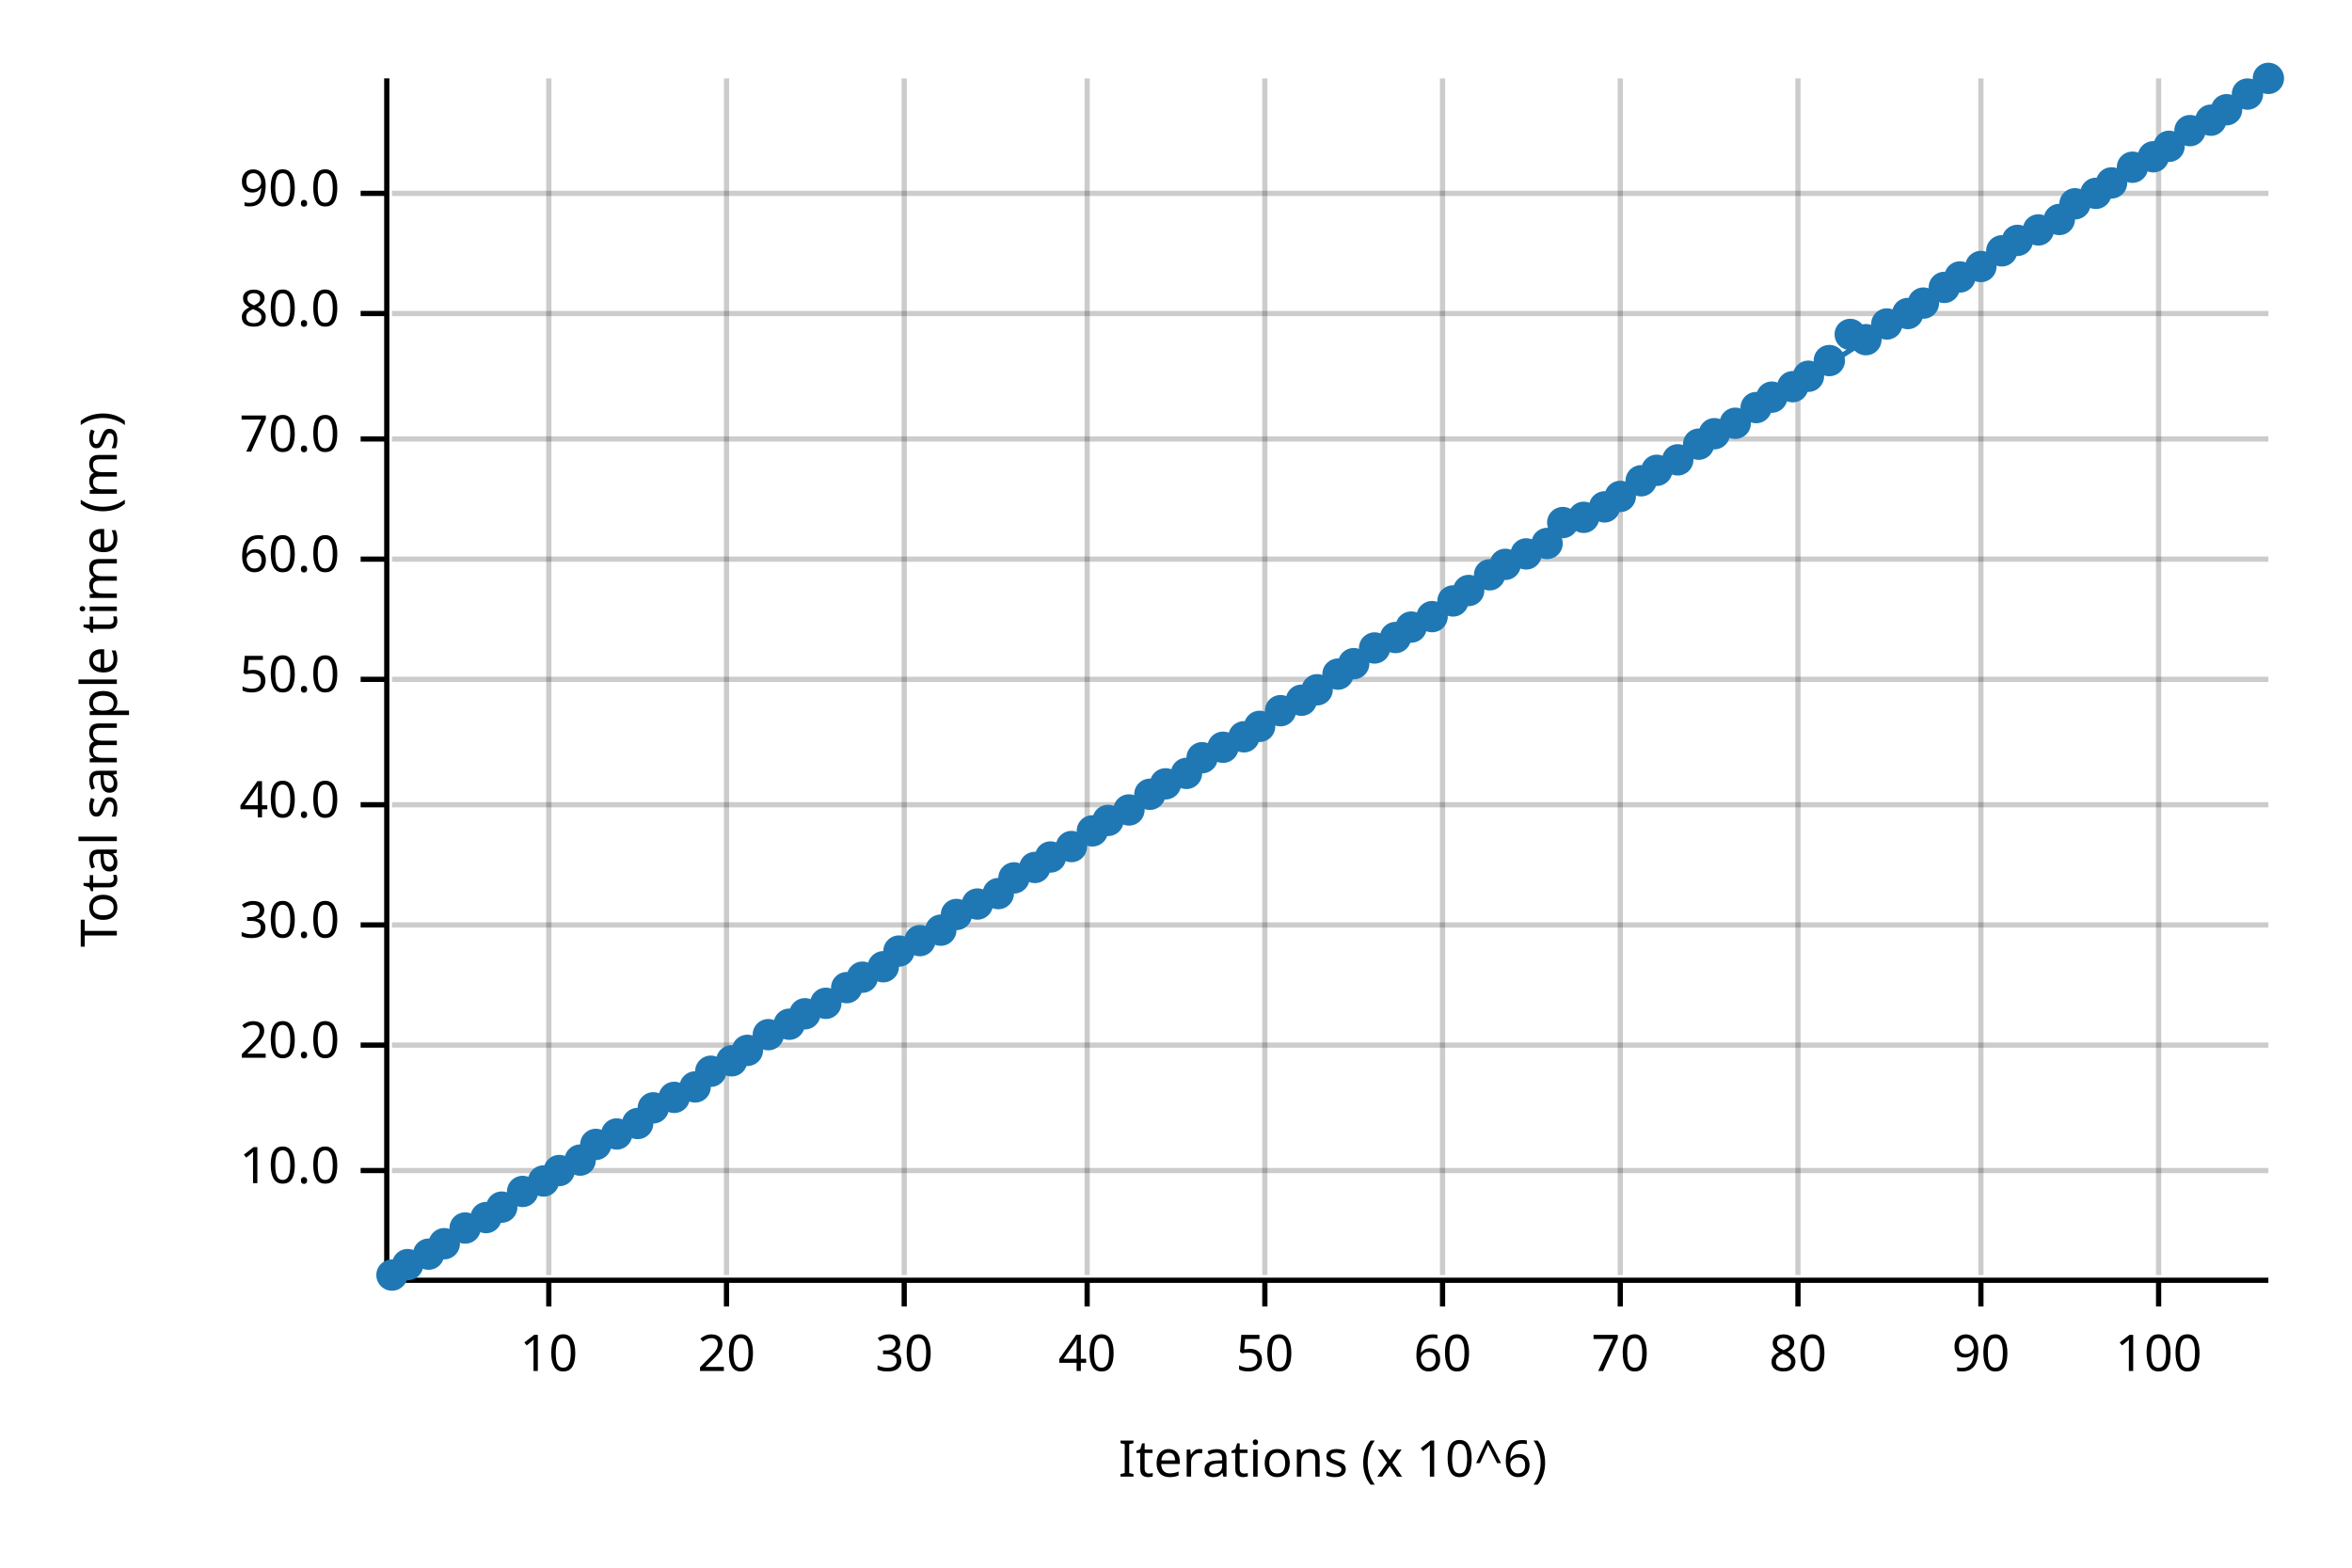
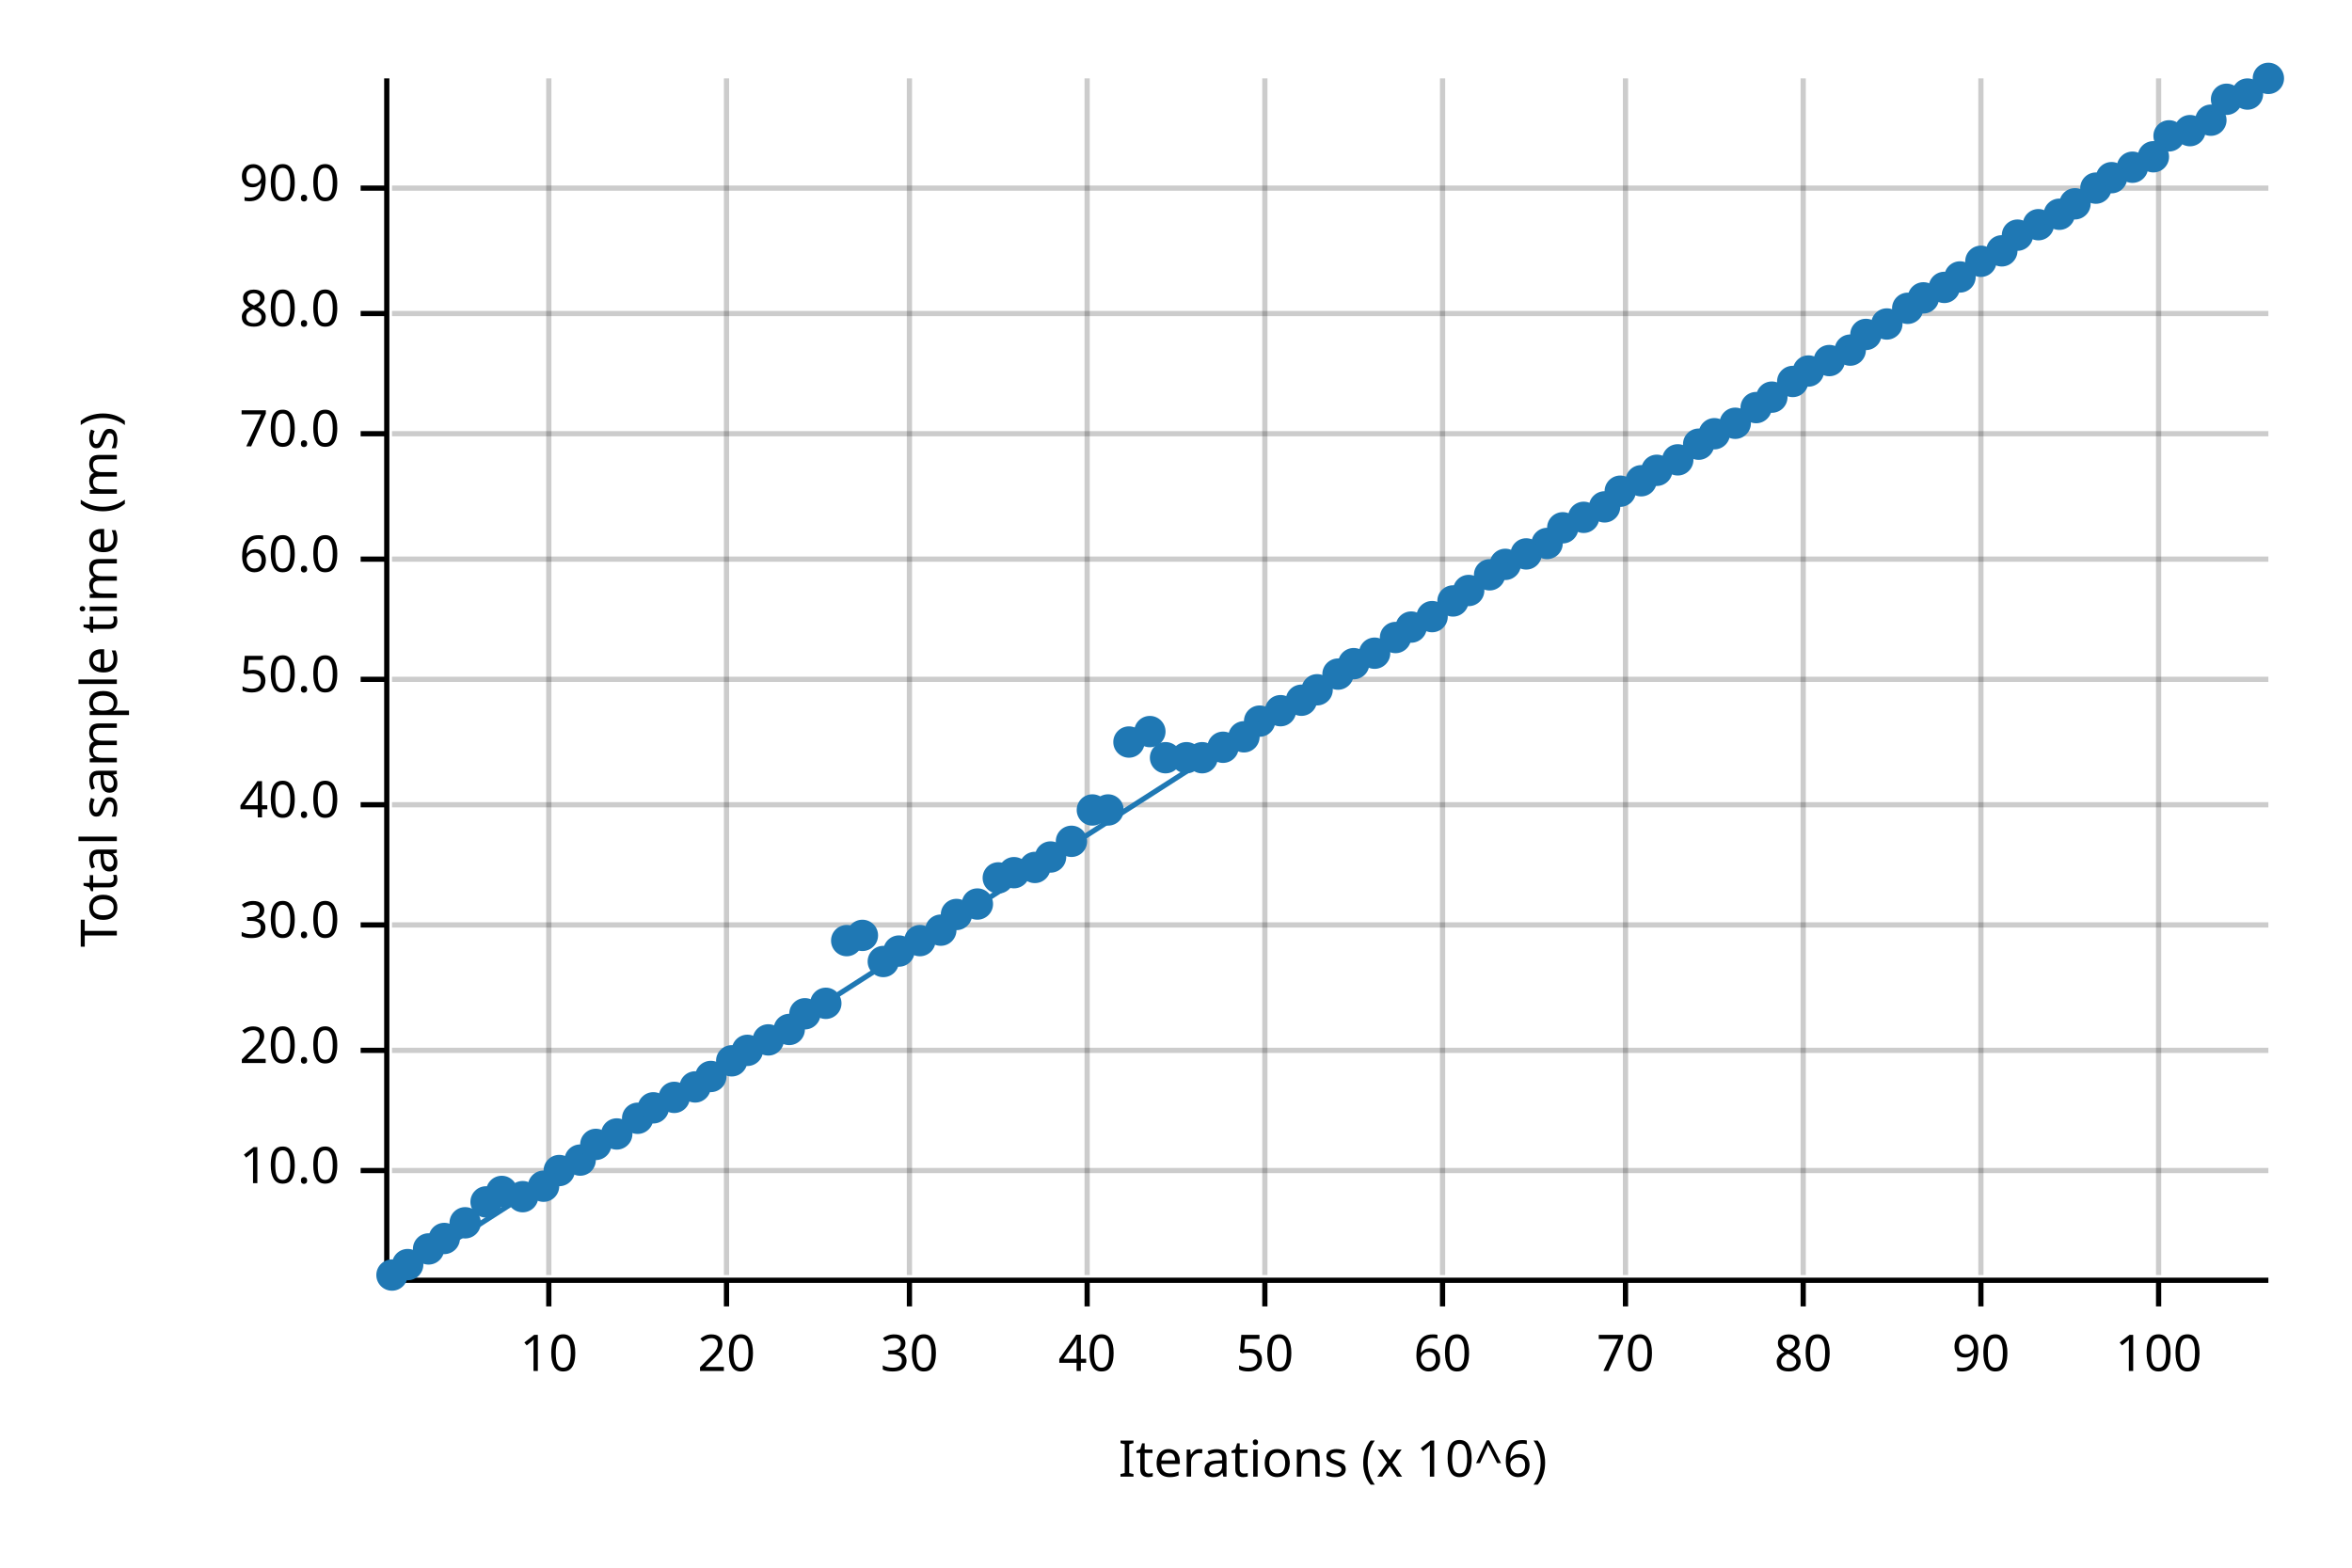
<svg xmlns="http://www.w3.org/2000/svg" width="450" height="300" viewBox="0 0 450 300">
  <text x="15" y="130" dy="0.76em" text-anchor="middle" font-family="sans-serif" font-size="9.677" opacity="1" fill="#000000" transform="rotate(270, 15, 130)">
Total sample time (ms)
</text>
  <text x="255" y="285" dy="-0.5ex" text-anchor="middle" font-family="sans-serif" font-size="9.677" opacity="1" fill="#000000">
Iterations (x 10^6)
</text>
  <line opacity="0.2" stroke="#000000" stroke-width="1" x1="105" y1="244" x2="105" y2="15" />
  <line opacity="0.2" stroke="#000000" stroke-width="1" x1="139" y1="244" x2="139" y2="15" />
-   <line opacity="0.2" stroke="#000000" stroke-width="1" x1="173" y1="244" x2="173" y2="15" />
+   <line opacity="0.2" stroke="#000000" stroke-width="1" x1="174" y1="244" x2="174" y2="15" />
  <line opacity="0.2" stroke="#000000" stroke-width="1" x1="208" y1="244" x2="208" y2="15" />
  <line opacity="0.2" stroke="#000000" stroke-width="1" x1="242" y1="244" x2="242" y2="15" />
  <line opacity="0.2" stroke="#000000" stroke-width="1" x1="276" y1="244" x2="276" y2="15" />
-   <line opacity="0.2" stroke="#000000" stroke-width="1" x1="310" y1="244" x2="310" y2="15" />
-   <line opacity="0.2" stroke="#000000" stroke-width="1" x1="344" y1="244" x2="344" y2="15" />
+   <line opacity="0.2" stroke="#000000" stroke-width="1" x1="311" y1="244" x2="311" y2="15" />
+   <line opacity="0.2" stroke="#000000" stroke-width="1" x1="345" y1="244" x2="345" y2="15" />
  <line opacity="0.2" stroke="#000000" stroke-width="1" x1="379" y1="244" x2="379" y2="15" />
  <line opacity="0.2" stroke="#000000" stroke-width="1" x1="413" y1="244" x2="413" y2="15" />
  <line opacity="0.2" stroke="#000000" stroke-width="1" x1="75" y1="224" x2="434" y2="224" />
-   <line opacity="0.2" stroke="#000000" stroke-width="1" x1="75" y1="200" x2="434" y2="200" />
+   <line opacity="0.2" stroke="#000000" stroke-width="1" x1="75" y1="201" x2="434" y2="201" />
  <line opacity="0.2" stroke="#000000" stroke-width="1" x1="75" y1="177" x2="434" y2="177" />
  <line opacity="0.2" stroke="#000000" stroke-width="1" x1="75" y1="154" x2="434" y2="154" />
  <line opacity="0.2" stroke="#000000" stroke-width="1" x1="75" y1="130" x2="434" y2="130" />
  <line opacity="0.2" stroke="#000000" stroke-width="1" x1="75" y1="107" x2="434" y2="107" />
-   <line opacity="0.2" stroke="#000000" stroke-width="1" x1="75" y1="84" x2="434" y2="84" />
+   <line opacity="0.2" stroke="#000000" stroke-width="1" x1="75" y1="83" x2="434" y2="83" />
  <line opacity="0.2" stroke="#000000" stroke-width="1" x1="75" y1="60" x2="434" y2="60" />
-   <line opacity="0.2" stroke="#000000" stroke-width="1" x1="75" y1="37" x2="434" y2="37" />
+   <line opacity="0.2" stroke="#000000" stroke-width="1" x1="75" y1="36" x2="434" y2="36" />
  <polyline fill="none" opacity="1" stroke="#000000" stroke-width="1" points="74,15 74,244 " />
  <text x="65" y="224" dy="0.5ex" text-anchor="end" font-family="sans-serif" font-size="9.677" opacity="1" fill="#000000">
10.0
</text>
  <polyline fill="none" opacity="1" stroke="#000000" stroke-width="1" points="69,224 74,224 " />
-   <text x="65" y="200" dy="0.5ex" text-anchor="end" font-family="sans-serif" font-size="9.677" opacity="1" fill="#000000">
+   <text x="65" y="201" dy="0.5ex" text-anchor="end" font-family="sans-serif" font-size="9.677" opacity="1" fill="#000000">
20.0
</text>
-   <polyline fill="none" opacity="1" stroke="#000000" stroke-width="1" points="69,200 74,200 " />
+   <polyline fill="none" opacity="1" stroke="#000000" stroke-width="1" points="69,201 74,201 " />
  <text x="65" y="177" dy="0.5ex" text-anchor="end" font-family="sans-serif" font-size="9.677" opacity="1" fill="#000000">
30.0
</text>
  <polyline fill="none" opacity="1" stroke="#000000" stroke-width="1" points="69,177 74,177 " />
  <text x="65" y="154" dy="0.5ex" text-anchor="end" font-family="sans-serif" font-size="9.677" opacity="1" fill="#000000">
40.0
</text>
  <polyline fill="none" opacity="1" stroke="#000000" stroke-width="1" points="69,154 74,154 " />
  <text x="65" y="130" dy="0.5ex" text-anchor="end" font-family="sans-serif" font-size="9.677" opacity="1" fill="#000000">
50.0
</text>
  <polyline fill="none" opacity="1" stroke="#000000" stroke-width="1" points="69,130 74,130 " />
  <text x="65" y="107" dy="0.5ex" text-anchor="end" font-family="sans-serif" font-size="9.677" opacity="1" fill="#000000">
60.0
</text>
  <polyline fill="none" opacity="1" stroke="#000000" stroke-width="1" points="69,107 74,107 " />
-   <text x="65" y="84" dy="0.5ex" text-anchor="end" font-family="sans-serif" font-size="9.677" opacity="1" fill="#000000">
+   <text x="65" y="83" dy="0.5ex" text-anchor="end" font-family="sans-serif" font-size="9.677" opacity="1" fill="#000000">
70.0
</text>
-   <polyline fill="none" opacity="1" stroke="#000000" stroke-width="1" points="69,84 74,84 " />
+   <polyline fill="none" opacity="1" stroke="#000000" stroke-width="1" points="69,83 74,83 " />
  <text x="65" y="60" dy="0.5ex" text-anchor="end" font-family="sans-serif" font-size="9.677" opacity="1" fill="#000000">
80.0
</text>
  <polyline fill="none" opacity="1" stroke="#000000" stroke-width="1" points="69,60 74,60 " />
-   <text x="65" y="37" dy="0.5ex" text-anchor="end" font-family="sans-serif" font-size="9.677" opacity="1" fill="#000000">
+   <text x="65" y="36" dy="0.5ex" text-anchor="end" font-family="sans-serif" font-size="9.677" opacity="1" fill="#000000">
90.0
</text>
-   <polyline fill="none" opacity="1" stroke="#000000" stroke-width="1" points="69,37 74,37 " />
+   <polyline fill="none" opacity="1" stroke="#000000" stroke-width="1" points="69,36 74,36 " />
  <polyline fill="none" opacity="1" stroke="#000000" stroke-width="1" points="75,245 434,245 " />
  <text x="105" y="255" dy="0.76em" text-anchor="middle" font-family="sans-serif" font-size="9.677" opacity="1" fill="#000000">
10
</text>
  <polyline fill="none" opacity="1" stroke="#000000" stroke-width="1" points="105,245 105,250 " />
  <text x="139" y="255" dy="0.76em" text-anchor="middle" font-family="sans-serif" font-size="9.677" opacity="1" fill="#000000">
20
</text>
  <polyline fill="none" opacity="1" stroke="#000000" stroke-width="1" points="139,245 139,250 " />
-   <text x="173" y="255" dy="0.76em" text-anchor="middle" font-family="sans-serif" font-size="9.677" opacity="1" fill="#000000">
+   <text x="174" y="255" dy="0.76em" text-anchor="middle" font-family="sans-serif" font-size="9.677" opacity="1" fill="#000000">
30
</text>
-   <polyline fill="none" opacity="1" stroke="#000000" stroke-width="1" points="173,245 173,250 " />
+   <polyline fill="none" opacity="1" stroke="#000000" stroke-width="1" points="174,245 174,250 " />
  <text x="208" y="255" dy="0.76em" text-anchor="middle" font-family="sans-serif" font-size="9.677" opacity="1" fill="#000000">
40
</text>
  <polyline fill="none" opacity="1" stroke="#000000" stroke-width="1" points="208,245 208,250 " />
  <text x="242" y="255" dy="0.76em" text-anchor="middle" font-family="sans-serif" font-size="9.677" opacity="1" fill="#000000">
50
</text>
  <polyline fill="none" opacity="1" stroke="#000000" stroke-width="1" points="242,245 242,250 " />
  <text x="276" y="255" dy="0.76em" text-anchor="middle" font-family="sans-serif" font-size="9.677" opacity="1" fill="#000000">
60
</text>
  <polyline fill="none" opacity="1" stroke="#000000" stroke-width="1" points="276,245 276,250 " />
-   <text x="310" y="255" dy="0.76em" text-anchor="middle" font-family="sans-serif" font-size="9.677" opacity="1" fill="#000000">
+   <text x="311" y="255" dy="0.76em" text-anchor="middle" font-family="sans-serif" font-size="9.677" opacity="1" fill="#000000">
70
</text>
-   <polyline fill="none" opacity="1" stroke="#000000" stroke-width="1" points="310,245 310,250 " />
-   <text x="344" y="255" dy="0.76em" text-anchor="middle" font-family="sans-serif" font-size="9.677" opacity="1" fill="#000000">
+   <polyline fill="none" opacity="1" stroke="#000000" stroke-width="1" points="311,245 311,250 " />
+   <text x="345" y="255" dy="0.76em" text-anchor="middle" font-family="sans-serif" font-size="9.677" opacity="1" fill="#000000">
80
</text>
-   <polyline fill="none" opacity="1" stroke="#000000" stroke-width="1" points="344,245 344,250 " />
+   <polyline fill="none" opacity="1" stroke="#000000" stroke-width="1" points="345,245 345,250 " />
  <text x="379" y="255" dy="0.76em" text-anchor="middle" font-family="sans-serif" font-size="9.677" opacity="1" fill="#000000">
90
</text>
  <polyline fill="none" opacity="1" stroke="#000000" stroke-width="1" points="379,245 379,250 " />
  <text x="413" y="255" dy="0.76em" text-anchor="middle" font-family="sans-serif" font-size="9.677" opacity="1" fill="#000000">
100
</text>
  <polyline fill="none" opacity="1" stroke="#000000" stroke-width="1" points="413,245 413,250 " />
  <circle cx="75" cy="244" r="3" opacity="1" fill="#1F78B4" stroke="none" stroke-width="1" />
  <circle cx="78" cy="242" r="3" opacity="1" fill="#1F78B4" stroke="none" stroke-width="1" />
-   <circle cx="82" cy="240" r="3" opacity="1" fill="#1F78B4" stroke="none" stroke-width="1" />
-   <circle cx="85" cy="238" r="3" opacity="1" fill="#1F78B4" stroke="none" stroke-width="1" />
-   <circle cx="89" cy="235" r="3" opacity="1" fill="#1F78B4" stroke="none" stroke-width="1" />
-   <circle cx="93" cy="233" r="3" opacity="1" fill="#1F78B4" stroke="none" stroke-width="1" />
-   <circle cx="96" cy="231" r="3" opacity="1" fill="#1F78B4" stroke="none" stroke-width="1" />
-   <circle cx="100" cy="228" r="3" opacity="1" fill="#1F78B4" stroke="none" stroke-width="1" />
-   <circle cx="104" cy="226" r="3" opacity="1" fill="#1F78B4" stroke="none" stroke-width="1" />
+   <circle cx="82" cy="239" r="3" opacity="1" fill="#1F78B4" stroke="none" stroke-width="1" />
+   <circle cx="85" cy="237" r="3" opacity="1" fill="#1F78B4" stroke="none" stroke-width="1" />
+   <circle cx="89" cy="234" r="3" opacity="1" fill="#1F78B4" stroke="none" stroke-width="1" />
+   <circle cx="93" cy="230" r="3" opacity="1" fill="#1F78B4" stroke="none" stroke-width="1" />
+   <circle cx="96" cy="228" r="3" opacity="1" fill="#1F78B4" stroke="none" stroke-width="1" />
+   <circle cx="100" cy="229" r="3" opacity="1" fill="#1F78B4" stroke="none" stroke-width="1" />
+   <circle cx="104" cy="227" r="3" opacity="1" fill="#1F78B4" stroke="none" stroke-width="1" />
  <circle cx="107" cy="224" r="3" opacity="1" fill="#1F78B4" stroke="none" stroke-width="1" />
  <circle cx="111" cy="222" r="3" opacity="1" fill="#1F78B4" stroke="none" stroke-width="1" />
  <circle cx="114" cy="219" r="3" opacity="1" fill="#1F78B4" stroke="none" stroke-width="1" />
  <circle cx="118" cy="217" r="3" opacity="1" fill="#1F78B4" stroke="none" stroke-width="1" />
-   <circle cx="122" cy="215" r="3" opacity="1" fill="#1F78B4" stroke="none" stroke-width="1" />
+   <circle cx="122" cy="214" r="3" opacity="1" fill="#1F78B4" stroke="none" stroke-width="1" />
  <circle cx="125" cy="212" r="3" opacity="1" fill="#1F78B4" stroke="none" stroke-width="1" />
  <circle cx="129" cy="210" r="3" opacity="1" fill="#1F78B4" stroke="none" stroke-width="1" />
  <circle cx="133" cy="208" r="3" opacity="1" fill="#1F78B4" stroke="none" stroke-width="1" />
-   <circle cx="136" cy="205" r="3" opacity="1" fill="#1F78B4" stroke="none" stroke-width="1" />
+   <circle cx="136" cy="206" r="3" opacity="1" fill="#1F78B4" stroke="none" stroke-width="1" />
  <circle cx="140" cy="203" r="3" opacity="1" fill="#1F78B4" stroke="none" stroke-width="1" />
  <circle cx="143" cy="201" r="3" opacity="1" fill="#1F78B4" stroke="none" stroke-width="1" />
-   <circle cx="147" cy="198" r="3" opacity="1" fill="#1F78B4" stroke="none" stroke-width="1" />
-   <circle cx="151" cy="196" r="3" opacity="1" fill="#1F78B4" stroke="none" stroke-width="1" />
+   <circle cx="147" cy="199" r="3" opacity="1" fill="#1F78B4" stroke="none" stroke-width="1" />
+   <circle cx="151" cy="197" r="3" opacity="1" fill="#1F78B4" stroke="none" stroke-width="1" />
  <circle cx="154" cy="194" r="3" opacity="1" fill="#1F78B4" stroke="none" stroke-width="1" />
  <circle cx="158" cy="192" r="3" opacity="1" fill="#1F78B4" stroke="none" stroke-width="1" />
-   <circle cx="162" cy="189" r="3" opacity="1" fill="#1F78B4" stroke="none" stroke-width="1" />
-   <circle cx="165" cy="187" r="3" opacity="1" fill="#1F78B4" stroke="none" stroke-width="1" />
-   <circle cx="169" cy="185" r="3" opacity="1" fill="#1F78B4" stroke="none" stroke-width="1" />
+   <circle cx="162" cy="180" r="3" opacity="1" fill="#1F78B4" stroke="none" stroke-width="1" />
+   <circle cx="165" cy="179" r="3" opacity="1" fill="#1F78B4" stroke="none" stroke-width="1" />
+   <circle cx="169" cy="184" r="3" opacity="1" fill="#1F78B4" stroke="none" stroke-width="1" />
  <circle cx="172" cy="182" r="3" opacity="1" fill="#1F78B4" stroke="none" stroke-width="1" />
  <circle cx="176" cy="180" r="3" opacity="1" fill="#1F78B4" stroke="none" stroke-width="1" />
  <circle cx="180" cy="178" r="3" opacity="1" fill="#1F78B4" stroke="none" stroke-width="1" />
  <circle cx="183" cy="175" r="3" opacity="1" fill="#1F78B4" stroke="none" stroke-width="1" />
  <circle cx="187" cy="173" r="3" opacity="1" fill="#1F78B4" stroke="none" stroke-width="1" />
-   <circle cx="191" cy="171" r="3" opacity="1" fill="#1F78B4" stroke="none" stroke-width="1" />
-   <circle cx="194" cy="168" r="3" opacity="1" fill="#1F78B4" stroke="none" stroke-width="1" />
+   <circle cx="191" cy="168" r="3" opacity="1" fill="#1F78B4" stroke="none" stroke-width="1" />
+   <circle cx="194" cy="167" r="3" opacity="1" fill="#1F78B4" stroke="none" stroke-width="1" />
  <circle cx="198" cy="166" r="3" opacity="1" fill="#1F78B4" stroke="none" stroke-width="1" />
  <circle cx="201" cy="164" r="3" opacity="1" fill="#1F78B4" stroke="none" stroke-width="1" />
-   <circle cx="205" cy="162" r="3" opacity="1" fill="#1F78B4" stroke="none" stroke-width="1" />
-   <circle cx="209" cy="159" r="3" opacity="1" fill="#1F78B4" stroke="none" stroke-width="1" />
-   <circle cx="212" cy="157" r="3" opacity="1" fill="#1F78B4" stroke="none" stroke-width="1" />
-   <circle cx="216" cy="155" r="3" opacity="1" fill="#1F78B4" stroke="none" stroke-width="1" />
-   <circle cx="220" cy="152" r="3" opacity="1" fill="#1F78B4" stroke="none" stroke-width="1" />
-   <circle cx="223" cy="150" r="3" opacity="1" fill="#1F78B4" stroke="none" stroke-width="1" />
-   <circle cx="227" cy="148" r="3" opacity="1" fill="#1F78B4" stroke="none" stroke-width="1" />
+   <circle cx="205" cy="161" r="3" opacity="1" fill="#1F78B4" stroke="none" stroke-width="1" />
+   <circle cx="209" cy="155" r="3" opacity="1" fill="#1F78B4" stroke="none" stroke-width="1" />
+   <circle cx="212" cy="155" r="3" opacity="1" fill="#1F78B4" stroke="none" stroke-width="1" />
+   <circle cx="216" cy="142" r="3" opacity="1" fill="#1F78B4" stroke="none" stroke-width="1" />
+   <circle cx="220" cy="140" r="3" opacity="1" fill="#1F78B4" stroke="none" stroke-width="1" />
+   <circle cx="223" cy="145" r="3" opacity="1" fill="#1F78B4" stroke="none" stroke-width="1" />
+   <circle cx="227" cy="145" r="3" opacity="1" fill="#1F78B4" stroke="none" stroke-width="1" />
  <circle cx="230" cy="145" r="3" opacity="1" fill="#1F78B4" stroke="none" stroke-width="1" />
  <circle cx="234" cy="143" r="3" opacity="1" fill="#1F78B4" stroke="none" stroke-width="1" />
  <circle cx="238" cy="141" r="3" opacity="1" fill="#1F78B4" stroke="none" stroke-width="1" />
-   <circle cx="241" cy="139" r="3" opacity="1" fill="#1F78B4" stroke="none" stroke-width="1" />
+   <circle cx="241" cy="138" r="3" opacity="1" fill="#1F78B4" stroke="none" stroke-width="1" />
  <circle cx="245" cy="136" r="3" opacity="1" fill="#1F78B4" stroke="none" stroke-width="1" />
  <circle cx="249" cy="134" r="3" opacity="1" fill="#1F78B4" stroke="none" stroke-width="1" />
  <circle cx="252" cy="132" r="3" opacity="1" fill="#1F78B4" stroke="none" stroke-width="1" />
  <circle cx="256" cy="129" r="3" opacity="1" fill="#1F78B4" stroke="none" stroke-width="1" />
  <circle cx="259" cy="127" r="3" opacity="1" fill="#1F78B4" stroke="none" stroke-width="1" />
-   <circle cx="263" cy="124" r="3" opacity="1" fill="#1F78B4" stroke="none" stroke-width="1" />
+   <circle cx="263" cy="125" r="3" opacity="1" fill="#1F78B4" stroke="none" stroke-width="1" />
  <circle cx="267" cy="122" r="3" opacity="1" fill="#1F78B4" stroke="none" stroke-width="1" />
  <circle cx="270" cy="120" r="3" opacity="1" fill="#1F78B4" stroke="none" stroke-width="1" />
  <circle cx="274" cy="118" r="3" opacity="1" fill="#1F78B4" stroke="none" stroke-width="1" />
  <circle cx="278" cy="115" r="3" opacity="1" fill="#1F78B4" stroke="none" stroke-width="1" />
  <circle cx="281" cy="113" r="3" opacity="1" fill="#1F78B4" stroke="none" stroke-width="1" />
  <circle cx="285" cy="110" r="3" opacity="1" fill="#1F78B4" stroke="none" stroke-width="1" />
  <circle cx="288" cy="108" r="3" opacity="1" fill="#1F78B4" stroke="none" stroke-width="1" />
  <circle cx="292" cy="106" r="3" opacity="1" fill="#1F78B4" stroke="none" stroke-width="1" />
  <circle cx="296" cy="104" r="3" opacity="1" fill="#1F78B4" stroke="none" stroke-width="1" />
-   <circle cx="299" cy="100" r="3" opacity="1" fill="#1F78B4" stroke="none" stroke-width="1" />
+   <circle cx="299" cy="101" r="3" opacity="1" fill="#1F78B4" stroke="none" stroke-width="1" />
  <circle cx="303" cy="99" r="3" opacity="1" fill="#1F78B4" stroke="none" stroke-width="1" />
  <circle cx="307" cy="97" r="3" opacity="1" fill="#1F78B4" stroke="none" stroke-width="1" />
-   <circle cx="310" cy="95" r="3" opacity="1" fill="#1F78B4" stroke="none" stroke-width="1" />
+   <circle cx="310" cy="94" r="3" opacity="1" fill="#1F78B4" stroke="none" stroke-width="1" />
  <circle cx="314" cy="92" r="3" opacity="1" fill="#1F78B4" stroke="none" stroke-width="1" />
  <circle cx="317" cy="90" r="3" opacity="1" fill="#1F78B4" stroke="none" stroke-width="1" />
  <circle cx="321" cy="88" r="3" opacity="1" fill="#1F78B4" stroke="none" stroke-width="1" />
  <circle cx="325" cy="85" r="3" opacity="1" fill="#1F78B4" stroke="none" stroke-width="1" />
  <circle cx="328" cy="83" r="3" opacity="1" fill="#1F78B4" stroke="none" stroke-width="1" />
  <circle cx="332" cy="81" r="3" opacity="1" fill="#1F78B4" stroke="none" stroke-width="1" />
  <circle cx="336" cy="78" r="3" opacity="1" fill="#1F78B4" stroke="none" stroke-width="1" />
  <circle cx="339" cy="76" r="3" opacity="1" fill="#1F78B4" stroke="none" stroke-width="1" />
-   <circle cx="343" cy="74" r="3" opacity="1" fill="#1F78B4" stroke="none" stroke-width="1" />
-   <circle cx="346" cy="72" r="3" opacity="1" fill="#1F78B4" stroke="none" stroke-width="1" />
+   <circle cx="343" cy="73" r="3" opacity="1" fill="#1F78B4" stroke="none" stroke-width="1" />
+   <circle cx="346" cy="71" r="3" opacity="1" fill="#1F78B4" stroke="none" stroke-width="1" />
  <circle cx="350" cy="69" r="3" opacity="1" fill="#1F78B4" stroke="none" stroke-width="1" />
-   <circle cx="354" cy="64" r="3" opacity="1" fill="#1F78B4" stroke="none" stroke-width="1" />
-   <circle cx="357" cy="65" r="3" opacity="1" fill="#1F78B4" stroke="none" stroke-width="1" />
+   <circle cx="354" cy="67" r="3" opacity="1" fill="#1F78B4" stroke="none" stroke-width="1" />
+   <circle cx="357" cy="64" r="3" opacity="1" fill="#1F78B4" stroke="none" stroke-width="1" />
  <circle cx="361" cy="62" r="3" opacity="1" fill="#1F78B4" stroke="none" stroke-width="1" />
-   <circle cx="365" cy="60" r="3" opacity="1" fill="#1F78B4" stroke="none" stroke-width="1" />
-   <circle cx="368" cy="58" r="3" opacity="1" fill="#1F78B4" stroke="none" stroke-width="1" />
+   <circle cx="365" cy="59" r="3" opacity="1" fill="#1F78B4" stroke="none" stroke-width="1" />
+   <circle cx="368" cy="57" r="3" opacity="1" fill="#1F78B4" stroke="none" stroke-width="1" />
  <circle cx="372" cy="55" r="3" opacity="1" fill="#1F78B4" stroke="none" stroke-width="1" />
  <circle cx="375" cy="53" r="3" opacity="1" fill="#1F78B4" stroke="none" stroke-width="1" />
-   <circle cx="379" cy="51" r="3" opacity="1" fill="#1F78B4" stroke="none" stroke-width="1" />
+   <circle cx="379" cy="50" r="3" opacity="1" fill="#1F78B4" stroke="none" stroke-width="1" />
  <circle cx="383" cy="48" r="3" opacity="1" fill="#1F78B4" stroke="none" stroke-width="1" />
-   <circle cx="386" cy="46" r="3" opacity="1" fill="#1F78B4" stroke="none" stroke-width="1" />
-   <circle cx="390" cy="44" r="3" opacity="1" fill="#1F78B4" stroke="none" stroke-width="1" />
-   <circle cx="394" cy="42" r="3" opacity="1" fill="#1F78B4" stroke="none" stroke-width="1" />
+   <circle cx="386" cy="45" r="3" opacity="1" fill="#1F78B4" stroke="none" stroke-width="1" />
+   <circle cx="390" cy="43" r="3" opacity="1" fill="#1F78B4" stroke="none" stroke-width="1" />
+   <circle cx="394" cy="41" r="3" opacity="1" fill="#1F78B4" stroke="none" stroke-width="1" />
  <circle cx="397" cy="39" r="3" opacity="1" fill="#1F78B4" stroke="none" stroke-width="1" />
-   <circle cx="401" cy="37" r="3" opacity="1" fill="#1F78B4" stroke="none" stroke-width="1" />
-   <circle cx="404" cy="35" r="3" opacity="1" fill="#1F78B4" stroke="none" stroke-width="1" />
+   <circle cx="401" cy="36" r="3" opacity="1" fill="#1F78B4" stroke="none" stroke-width="1" />
+   <circle cx="404" cy="34" r="3" opacity="1" fill="#1F78B4" stroke="none" stroke-width="1" />
  <circle cx="408" cy="32" r="3" opacity="1" fill="#1F78B4" stroke="none" stroke-width="1" />
  <circle cx="412" cy="30" r="3" opacity="1" fill="#1F78B4" stroke="none" stroke-width="1" />
-   <circle cx="415" cy="28" r="3" opacity="1" fill="#1F78B4" stroke="none" stroke-width="1" />
+   <circle cx="415" cy="26" r="3" opacity="1" fill="#1F78B4" stroke="none" stroke-width="1" />
  <circle cx="419" cy="25" r="3" opacity="1" fill="#1F78B4" stroke="none" stroke-width="1" />
  <circle cx="423" cy="23" r="3" opacity="1" fill="#1F78B4" stroke="none" stroke-width="1" />
-   <circle cx="426" cy="21" r="3" opacity="1" fill="#1F78B4" stroke="none" stroke-width="1" />
+   <circle cx="426" cy="19" r="3" opacity="1" fill="#1F78B4" stroke="none" stroke-width="1" />
  <circle cx="430" cy="18" r="3" opacity="1" fill="#1F78B4" stroke="none" stroke-width="1" />
  <circle cx="434" cy="15" r="3" opacity="1" fill="#1F78B4" stroke="none" stroke-width="1" />
-   <polyline fill="none" opacity="1" stroke="#1F78B4" stroke-width="1" points="75,245 434,16 " />
-   <polygon opacity="0.25" fill="#1F78B4" points="75,245 434,16 434,16 " />
+   <polyline fill="none" opacity="1" stroke="#1F78B4" stroke-width="1" points="75,245 434,15 " />
+   <polygon opacity="0.25" fill="#1F78B4" points="75,245 434,15 434,15 " />
</svg>
